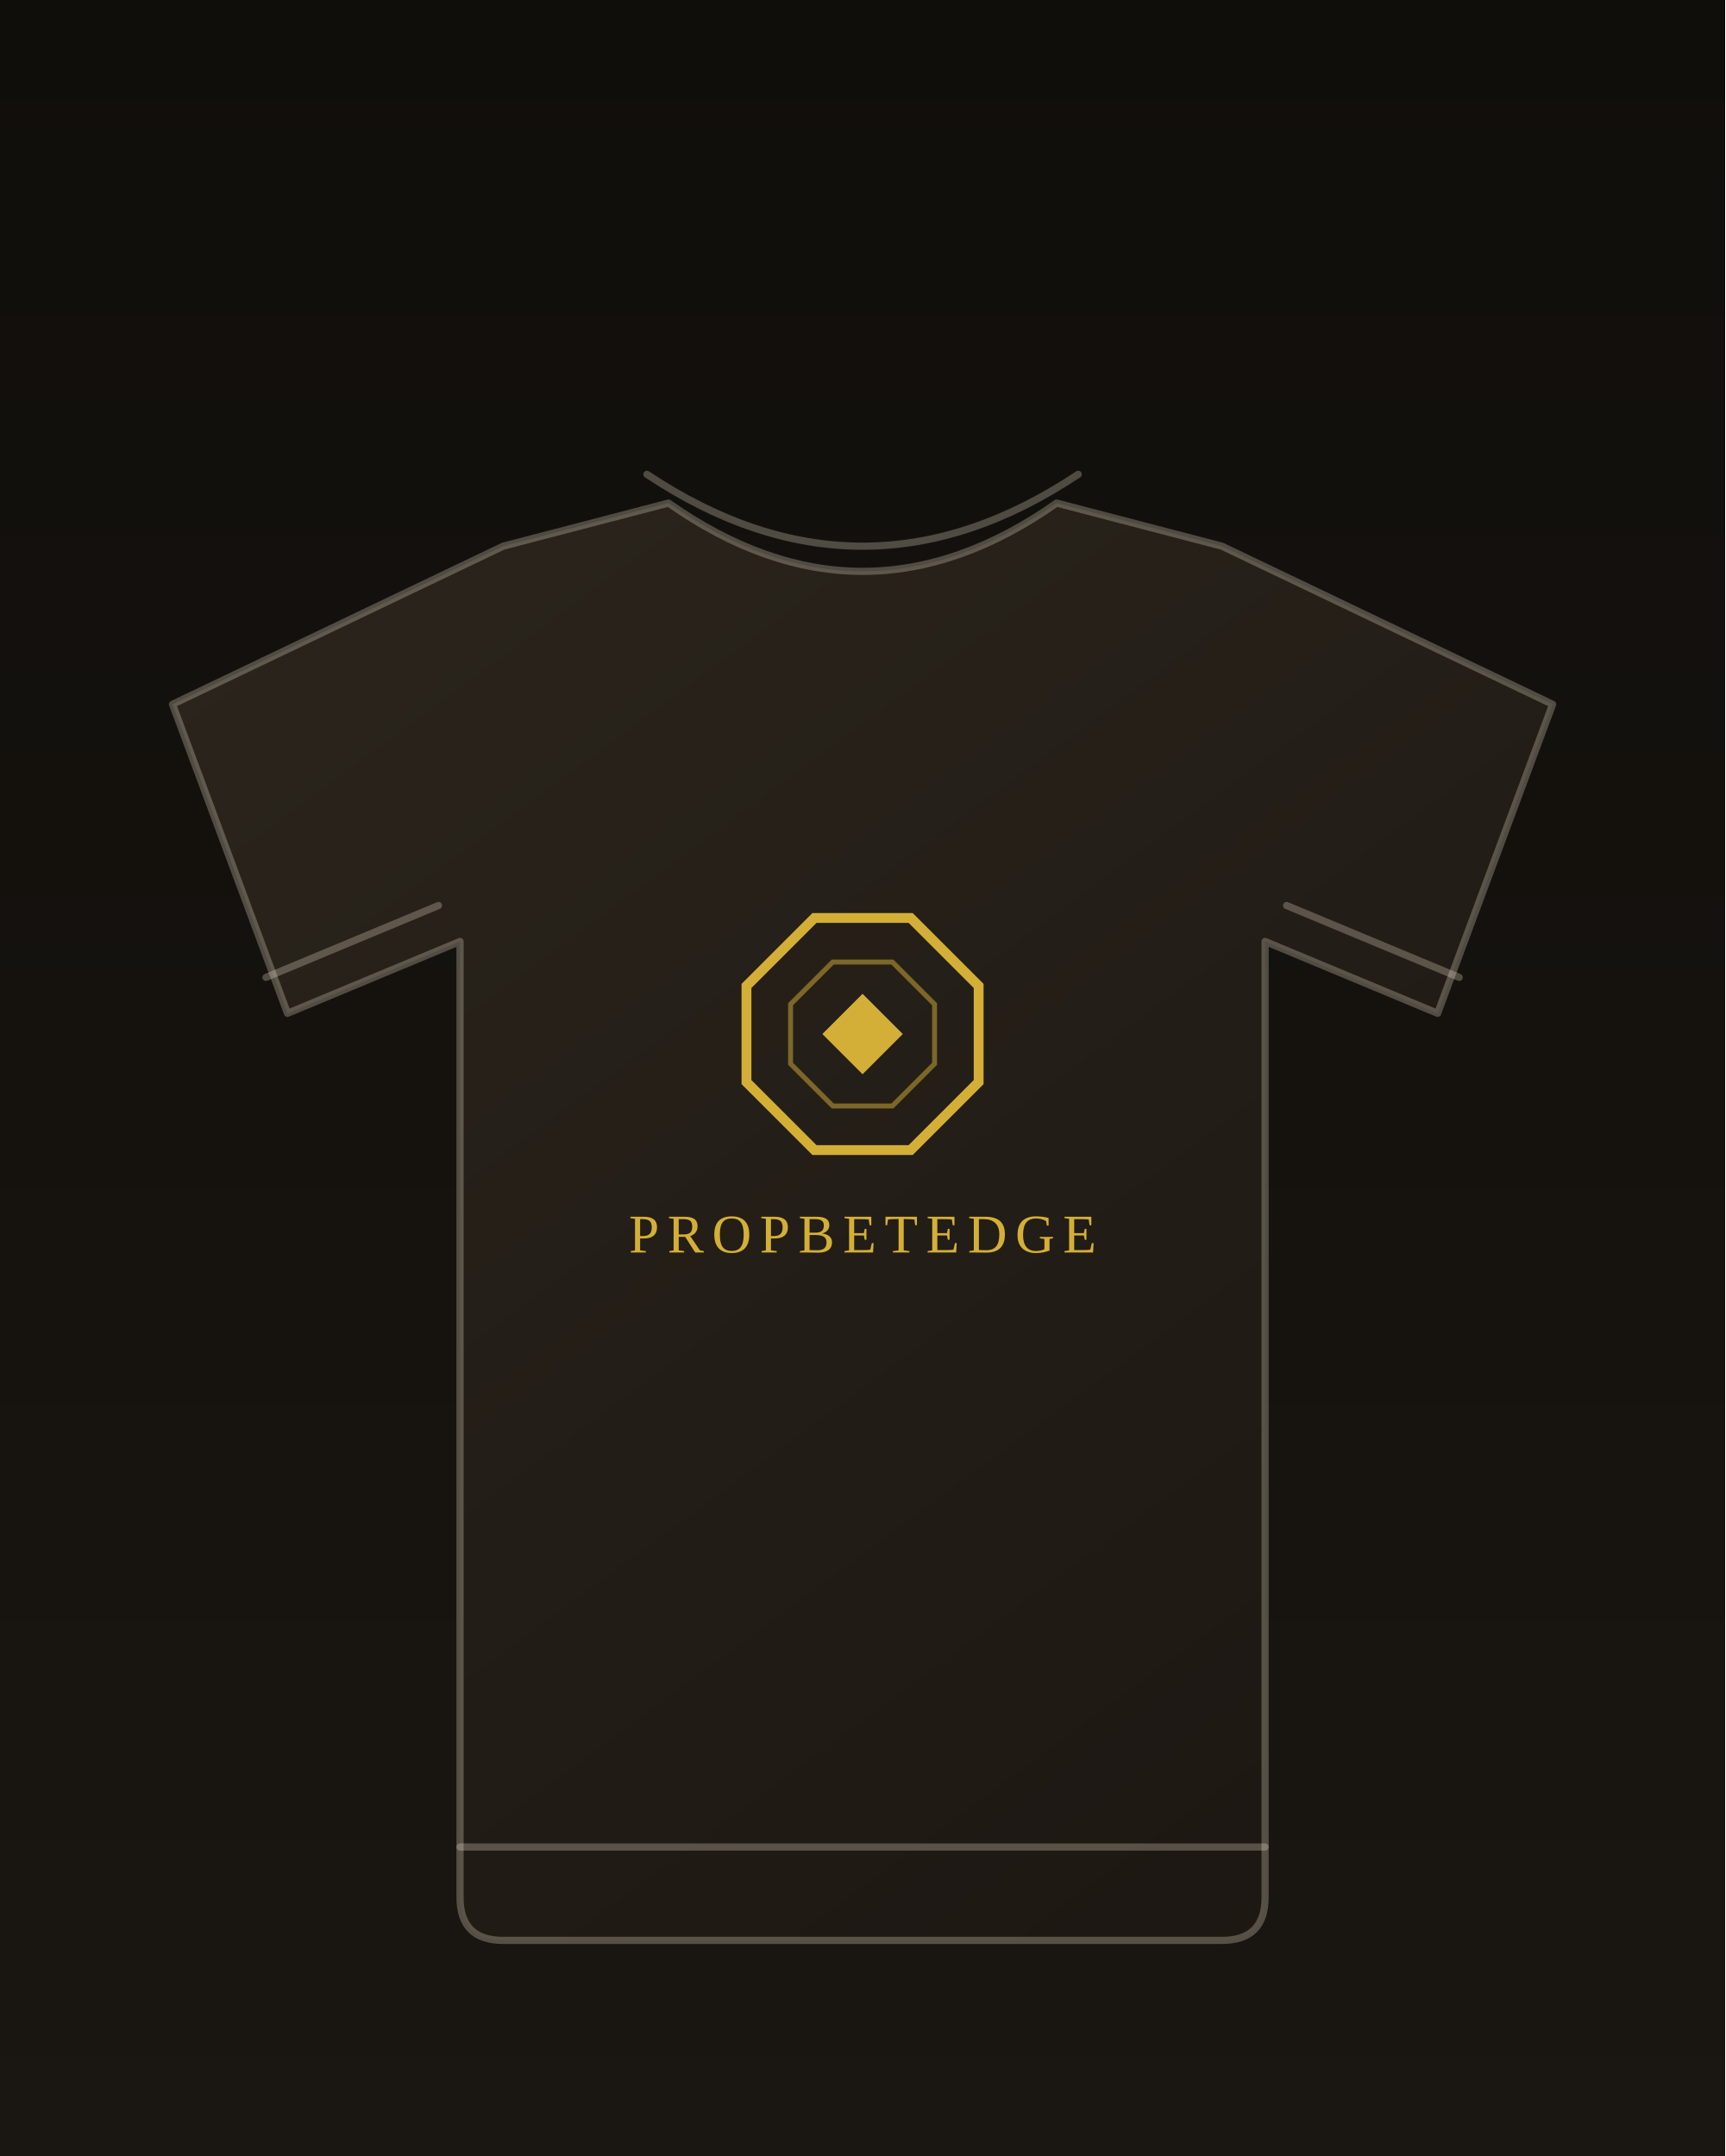
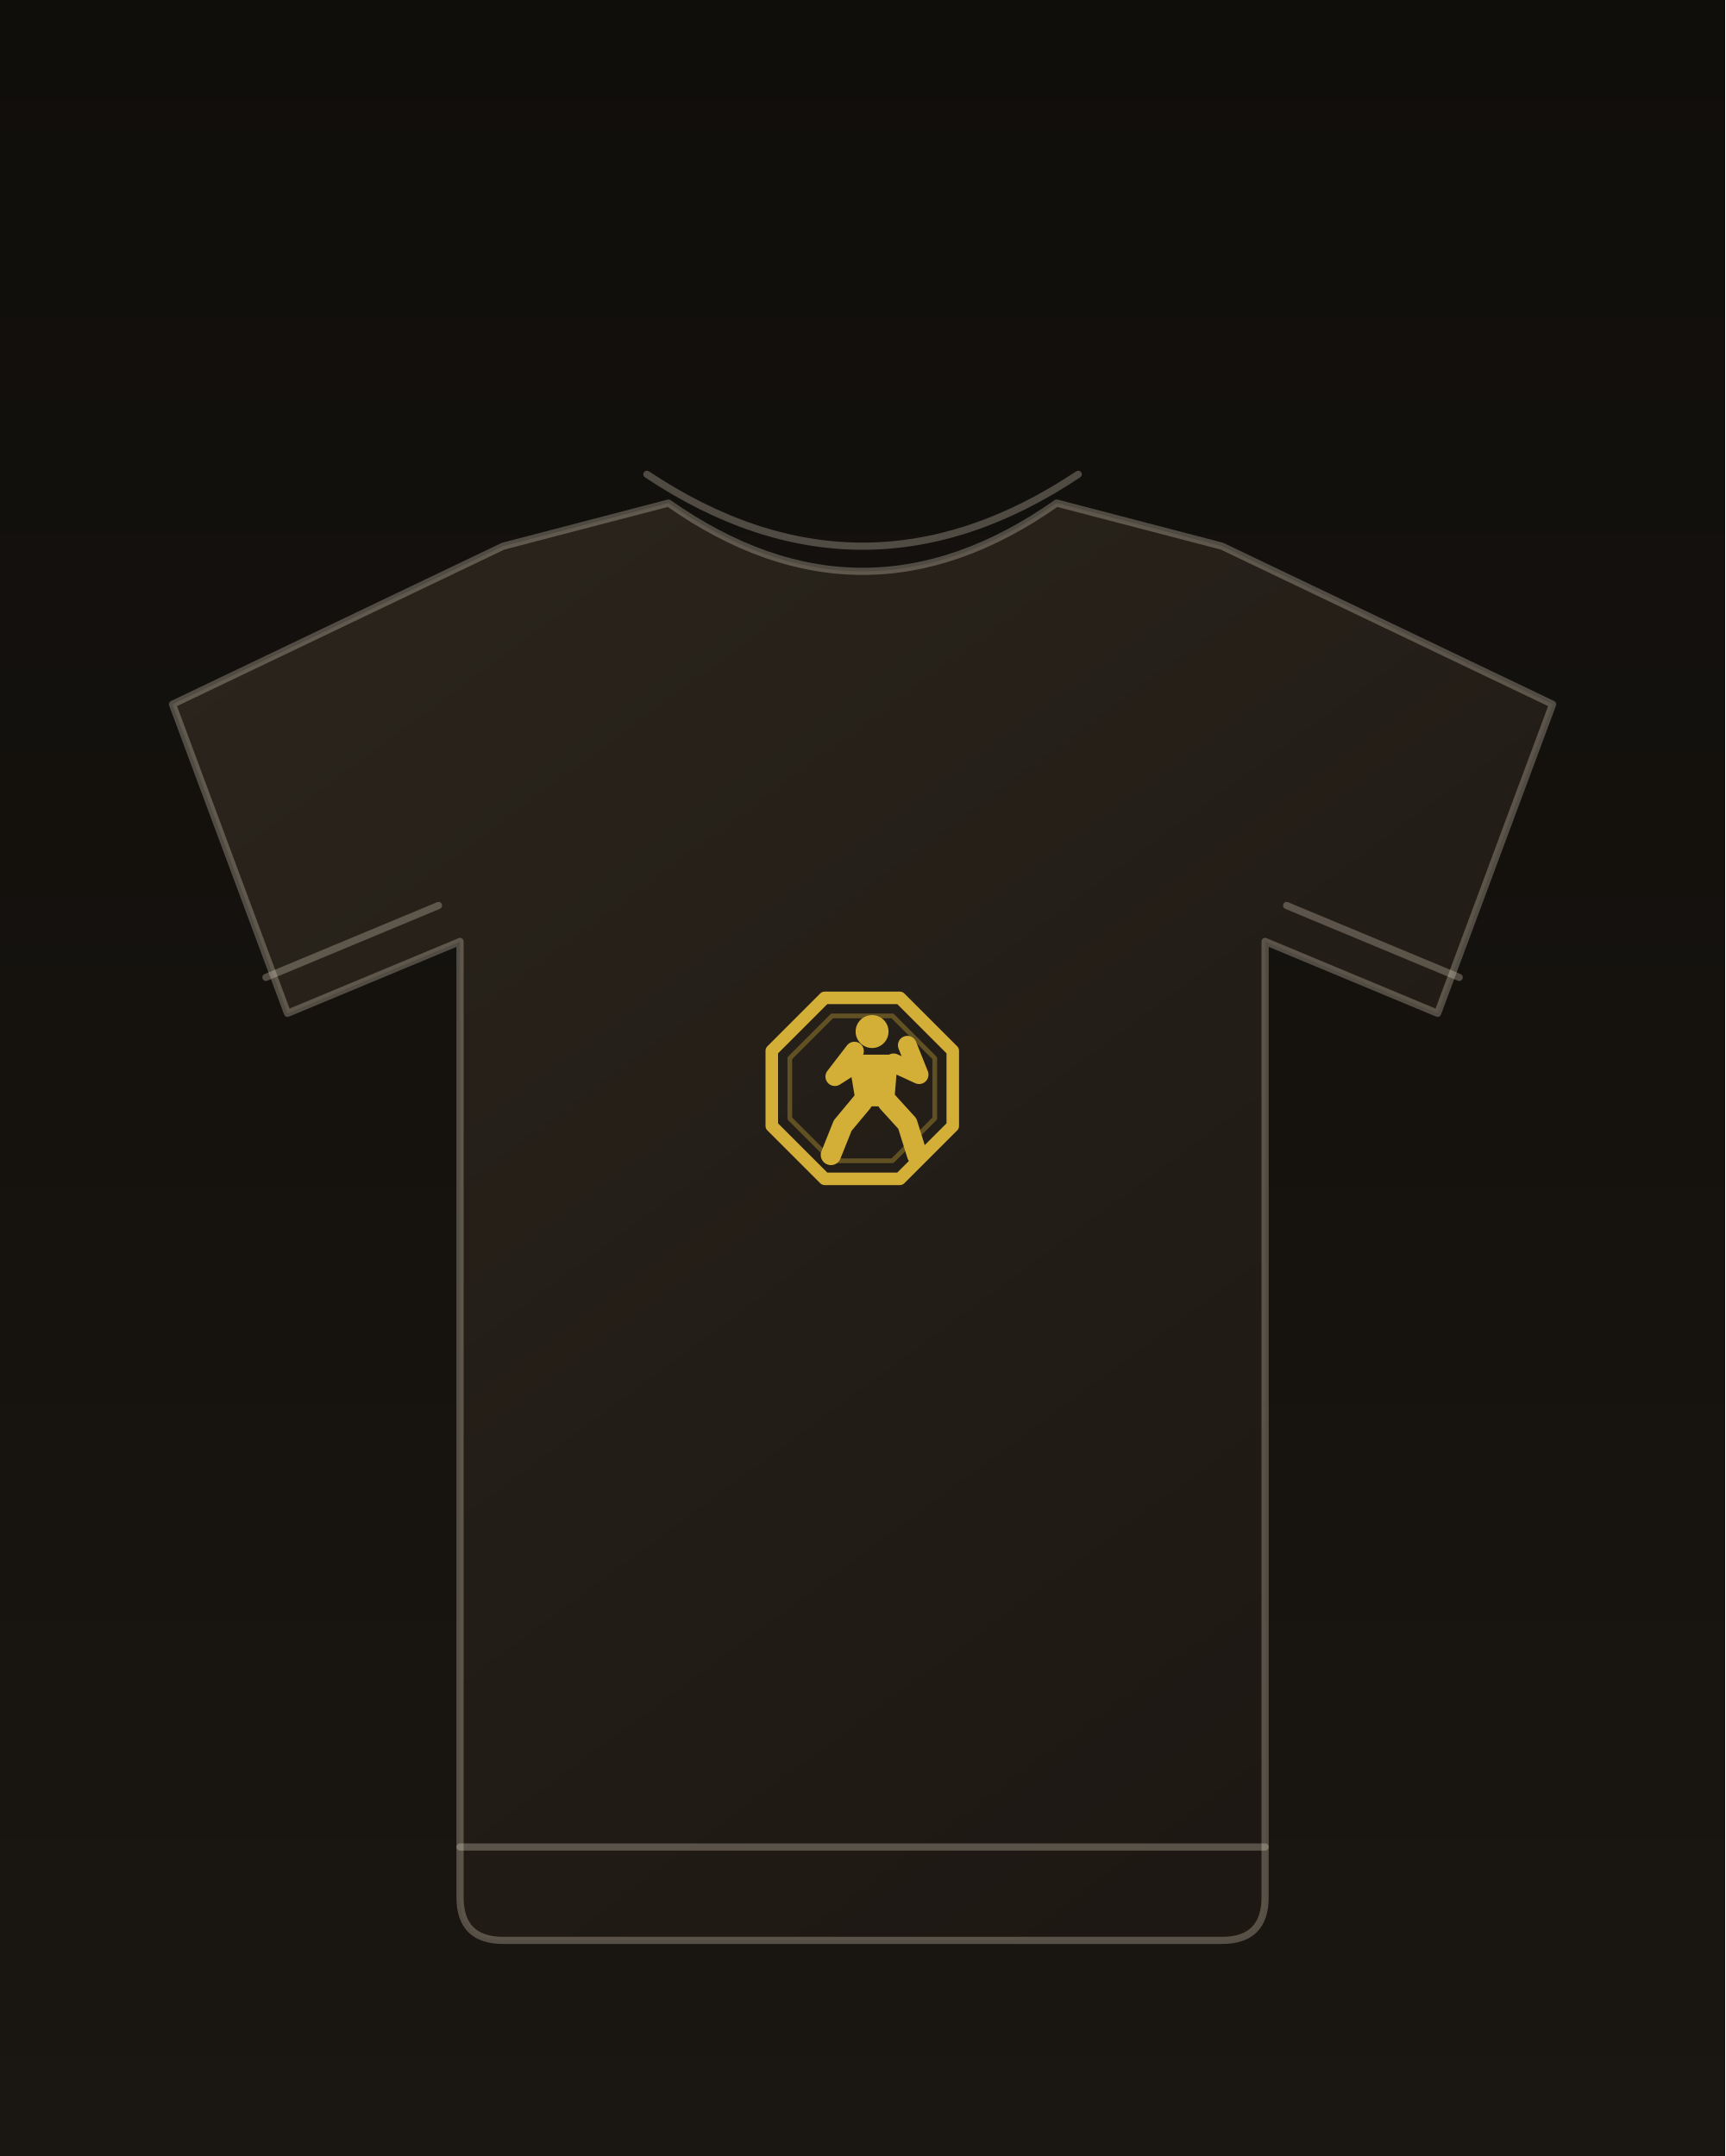
<svg xmlns="http://www.w3.org/2000/svg" viewBox="0 0 480 600" width="480" height="600" role="img" aria-label="PropBetEdge Logo Tee — design preview, not a photograph">
  <defs>
    <linearGradient id="ground-tee-dark" x1="0" y1="0" x2="0" y2="1">
      <stop offset="0%" stop-color="#100e0b" />
      <stop offset="100%" stop-color="#1a1611" />
    </linearGradient>
    <linearGradient id="cloth-tee-dark" x1="0.15" y1="0" x2="0.85" y2="1">
      <stop offset="0%" stop-color="#2a241c" />
      <stop offset="100%" stop-color="#1c1712" />
    </linearGradient>
  </defs>
  <rect width="480" height="600" fill="url(#ground-tee-dark)" />
  <path d="M186,140 Q240,178 294,140 L340,152 L432,196 L400,282 L352,262 L352,528 Q352,540 340,540 L140,540 Q128,540 128,528 L128,262 L80,282 L48,196 L140,152 Z" fill="url(#cloth-tee-dark)" stroke="rgba(255,245,220,.26)" stroke-width="2" stroke-linejoin="round" />
  <path d="M180,132 Q240,172 300,132 M406,272 L358,252 M74,272 L122,252 M128,514 L352,514" fill="none" stroke="rgba(255,245,220,.26)" stroke-width="2" stroke-linecap="round" stroke-linejoin="round" />
  <g transform="translate(240,306)">
-     <g transform="translate(0,-18.24)">
-       <polygon points="32.3,13.38 13.38,32.3 -13.38,32.3 -32.3,13.38 -32.3,-13.38 -13.38,-32.3 13.38,-32.3 32.3,-13.38" fill="none" stroke="#d4af37" stroke-width="2.74" />
-       <polygon points="20.03,8.29 8.29,20.03 -8.29,20.03 -20.03,8.29 -20.03,-8.29 -8.29,-20.03 8.29,-20.03 20.03,-8.29" fill="none" stroke="#d4af37" stroke-width="1.37" opacity=".5" />
-       <path d="M-11.19,0 L0,-11.19 L11.19,0 L0,11.19 Z" fill="#d4af37" />
+     <g transform="translate(-34.96,-38) scale(1.09)">
+       <polygon points="55.1,22.4 55.1,41.6 41.6,55.1 22.4,55.1 8.9,41.6 8.9,22.4 22.4,8.9 41.6,8.9" fill="none" stroke="#d4af37" stroke-width="3.2" stroke-linejoin="round" />
+       <polygon points="50.5,24.3 50.5,39.7 39.7,50.5 24.3,50.5 13.5,39.7 13.5,24.3 24.3,13.5 39.7,13.5" fill="none" stroke="#d4af37" stroke-opacity=".35" stroke-width="1.2" stroke-linejoin="round" />
+       <g fill="#d4af37" stroke="#d4af37" stroke-linecap="round" stroke-linejoin="round">
+         <circle cx="34.5" cy="17.5" r="4.2" stroke="none" />
+         <path d="M29 24 L40.5 24 L39.5 36 L31 36 Z" stroke-width="1.2" />
+         <path d="M30.5 25.5 L25 29 L30 22.5" fill="none" stroke-width="4.8" />
+         <path d="M40 25.5 L46.5 28.5 L43.5 21" fill="none" stroke-width="4.8" />
+         <path d="M32 35.5 L27 41.5 L24 49" fill="none" stroke-width="5.2" />
+         <path d="M38.5 35.5 L43.5 41 L46 49" fill="none" stroke-width="5.2" />
+       </g>
    </g>
-     <text x="0" y="42.56" text-anchor="middle" font-family="Georgia,'Times New Roman','Iowan Old Style',serif" font-size="15.2" letter-spacing="2.28" fill="#d4af37" opacity="1">PROPBETEDGE</text>
  </g>
</svg>
